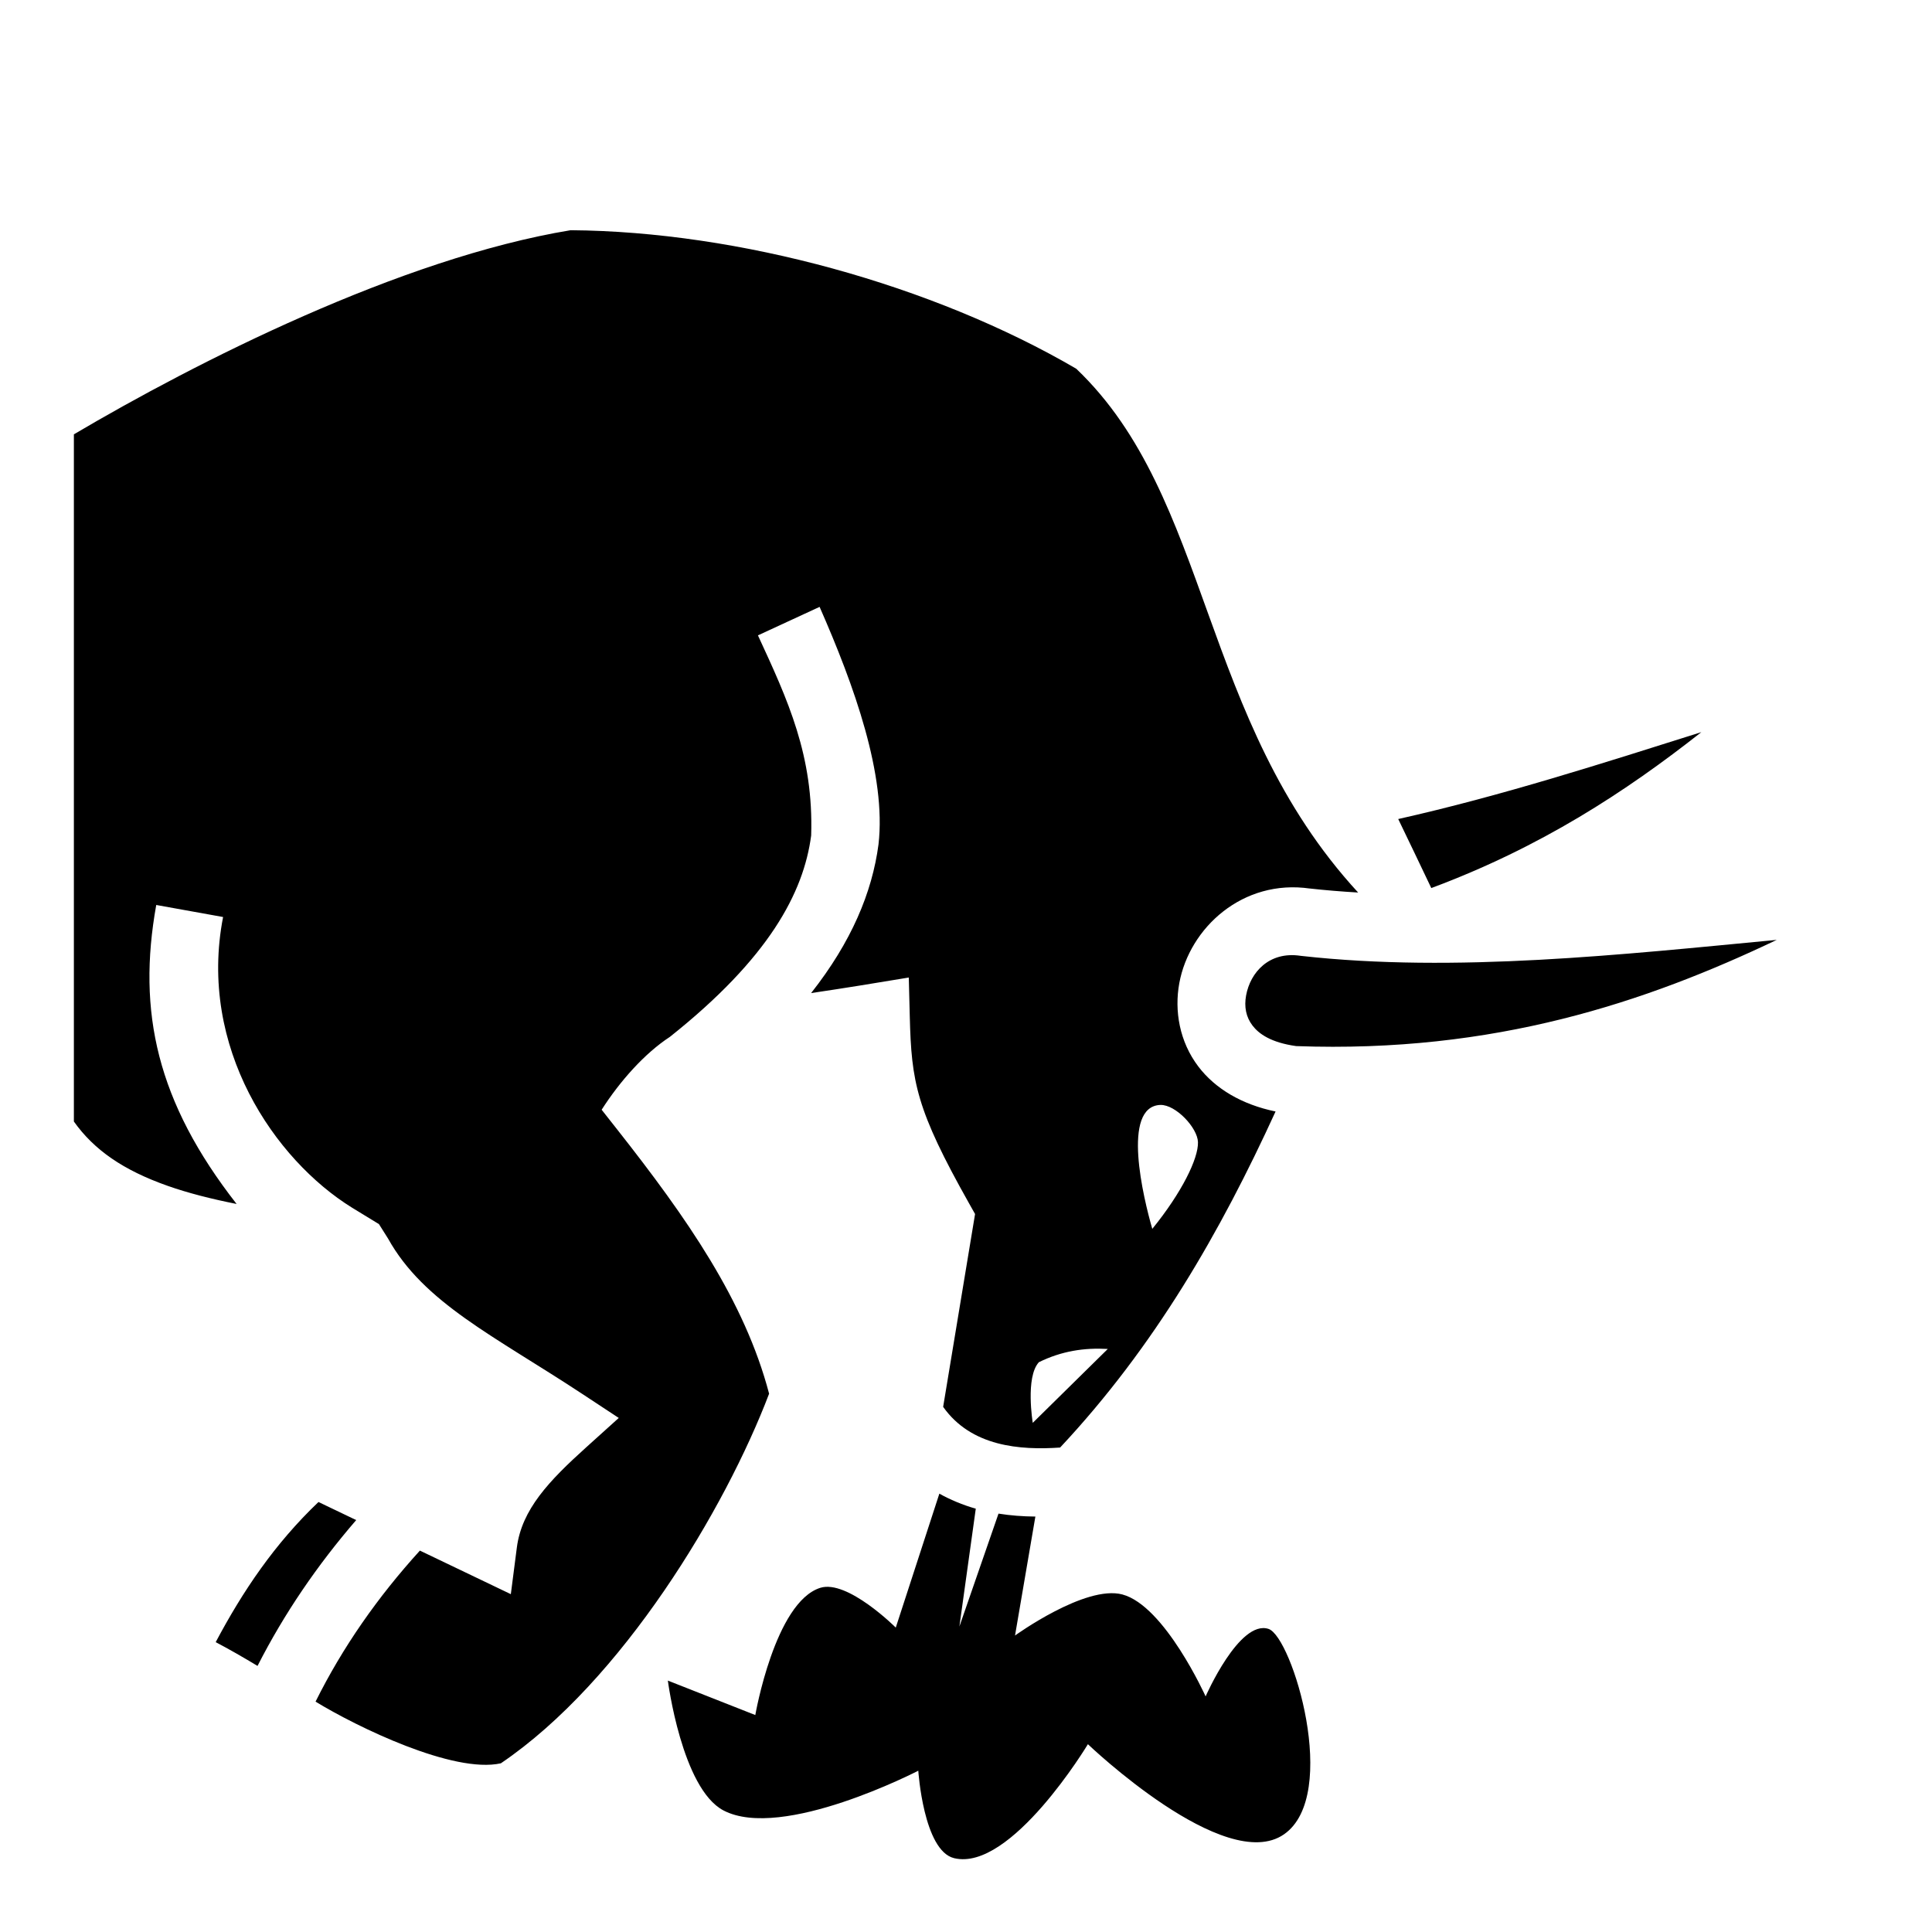
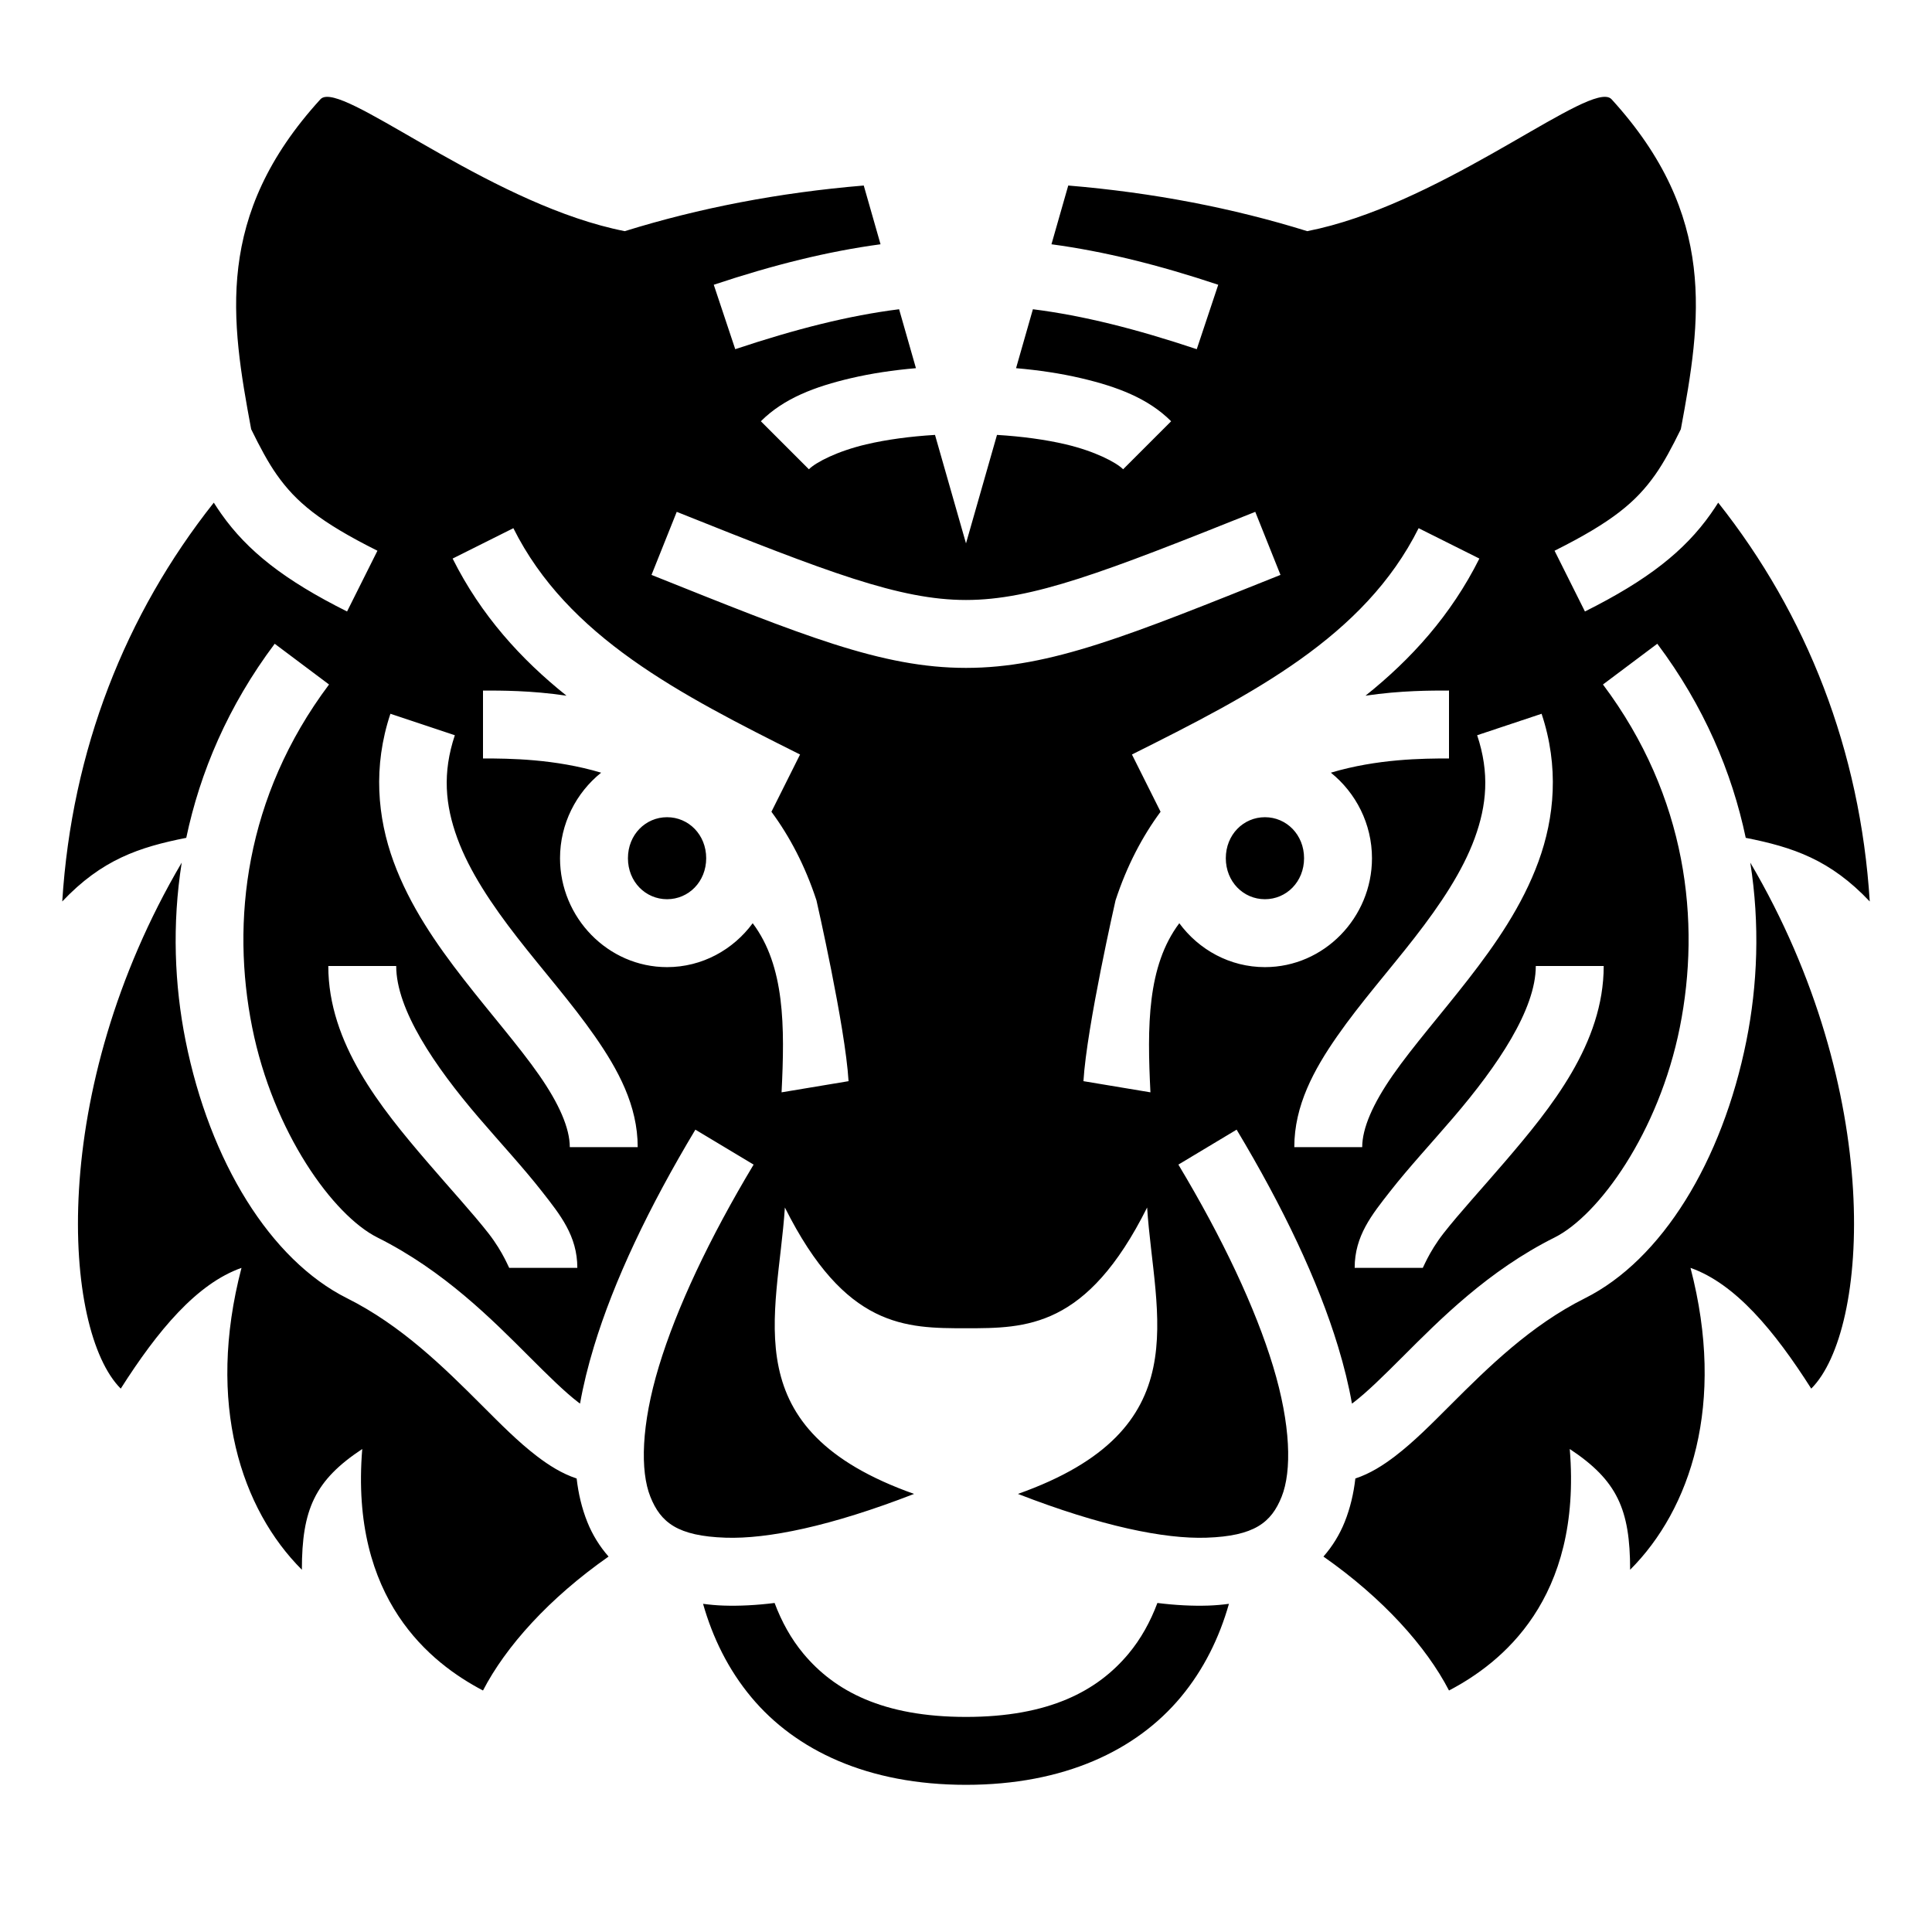
<svg xmlns="http://www.w3.org/2000/svg" viewBox="0 0 512 512">
-   <path fill="#000" d="M151.22 61.008c-45.151 7.449-99.44 35.085-131.642 54.097V297.21c5.34 7.523 13.07 12.906 24.904 17.07 5.308 1.868 11.417 3.433 18.221 4.783-21.112-27.026-26.391-50.921-21.297-79.236l17.715 3.192c-6.724 34.584 13.695 64.344 34.152 77.013l7.15 4.37 2.407 3.814c9.482 17.063 28.034 25.752 51.426 41.152l9.723 6.403-8.645 7.798c-9.834 8.873-17.062 16.44-18.367 26.559l-1.592 12.342-24.098-11.545c-11.192 12.316-20.47 25.593-27.652 40.025 10.977 6.704 36.525 19.136 49.105 16.346 32.21-21.813 59.517-67.5 71.09-97.953-6.484-24.65-21.778-46.56-40.277-70.047l-4.1-5.205c4.853-7.592 11.429-14.973 18.084-19.31 26.259-20.873 35.437-38.189 37.44-53.362.675-21.155-6.159-35.841-14.106-53.04l16.34-7.55c9.207 20.935 17.712 44.638 15.611 62.947-1.68 12.732-7.198 25.876-17.857 39.399 9.34-1.382 16.555-2.574 25.883-4.121l.262 10.343c.44 17.375 1.668 24.569 15.748 49.57l1.554 2.763-8.457 51.103c7.432 10.524 20.33 11.513 30.994 10.781 25.144-26.855 42.492-57.16 57.1-89.058-8.896-1.83-15.986-6.023-20.451-11.895-5.026-6.609-6.408-14.801-5.057-22.137 2.702-14.67 16.832-27.65 34.66-25.044l-.304-.04c4.278.478 8.63.829 13.035 1.09-42.222-45.878-38.747-104.57-74.713-138.82-37.98-22.166-89.34-36.372-133.988-36.701zm299.657 133.017c-25.974 8.19-52.938 16.89-80.334 23.028a3126.23 3126.23 0 0 1 8.764 18.293c29.023-10.805 51.564-25.555 71.57-41.32zm19.978 55.053c-40.912 3.884-85.203 8.795-125.962 4.25l-.153-.017-.152-.022c-8.297-1.213-13.24 4.437-14.356 10.494-.557 3.029-.034 5.724 1.684 7.983 1.688 2.22 4.886 4.52 11.58 5.46 52.566 1.922 92.792-11.677 127.36-28.148zm-163.32 43.738c4.068-.076 9.831 6.07 9.94 9.87.123 4.33-4.278 13.351-12.106 22.978-2.335-8.081-8.27-32.478 2.166-32.848zm-13.96 64.67l-19.882 19.58s-2.011-12.095 1.621-16.068c6.037-2.969 12.016-3.867 18.26-3.512zm-44.636 38.348l-11.55 35.494s-12.831-12.815-20.018-10.535c-12.026 3.815-17.207 33.71-17.207 33.71l-23.176-9.13s3.691 28.627 14.748 34.416c15.559 8.145 51.621-10.535 51.621-10.535s1.372 21.203 9.483 23.176c15.088 3.669 35.467-30.2 35.467-30.2s36.32 34.765 51.972 23.88c14.938-10.39 2.14-52.38-4.103-54.432-7.744-2.546-16.676 17.888-16.676 17.888s-10.826-24.025-22.063-27.017c-9.81-2.613-28.445 10.885-28.445 10.885l5.393-31.528c-3.305-.031-6.567-.272-9.77-.781l-10.37 29.932 4.347-31.245c-3.373-.936-6.912-2.436-9.653-3.978zM84.4 398.047c-11.613 11.065-20.069 23.628-27.237 37.137 3.725 1.954 7.425 4.1 11.086 6.3 7.066-13.88 15.86-26.738 26.148-38.648z" />
+   <path fill="#000" d="M425.479 25.666c.695.03 1.233.235 1.6.637 28.156 30.856 23.75 58.537 18.36 87.437-2.37 4.836-4.483 8.801-6.79 12.07-5.074 7.188-11.345 12.477-26.674 20.141l8.05 16.098c16.671-8.336 26.4-16.047 33.327-25.86a76.374 76.374 0 0 0 1.99-2.98c23.481 29.638 37.639 65.615 40.162 105.69-10.473-11.076-20.322-14.383-32.865-16.864-3.655-17.373-11.07-34.942-23.44-51.433l-14.398 10.796c22.344 29.793 25.952 62.948 20.375 90.836-5.578 27.889-21.494 49.864-33.201 55.717-17.61 8.805-30.338 21.686-40.338 31.686-5 5-9.353 9.287-12.854 11.965-.175.133-.333.24-.502.365-.852-4.857-2.097-9.886-3.67-15.076-5.313-17.534-14.622-37.068-26.894-57.522l-15.434 9.262c11.728 19.546 20.419 38.012 25.106 53.478 4.687 15.467 4.988 27.718 2.256 34.55-2.733 6.83-7.22 10.423-19.944 10.847-11.082.37-27.763-2.992-49.941-11.604C317.866 378.86 305.89 348.962 304 320c-16 32-32 32-48 32s-32 0-48-32c-1.89 28.962-13.866 58.859 34.24 75.902-22.178 8.612-38.86 11.973-49.941 11.604-12.724-.424-17.211-4.017-19.944-10.848-2.732-6.83-2.43-19.082 2.256-34.549 4.687-15.466 13.378-33.932 25.106-53.478l-15.434-9.262c-12.272 20.454-21.581 39.988-26.894 57.522-1.573 5.19-2.818 10.22-3.67 15.076-.169-.124-.327-.232-.502-.365-3.501-2.678-7.854-6.965-12.854-11.965-10-10-22.728-22.88-40.338-31.686-11.707-5.853-27.623-27.828-33.2-55.717-5.578-27.888-1.97-61.043 20.374-90.836l-14.398-10.796c-12.37 16.491-19.785 34.06-23.44 51.433-12.543 2.48-22.392 5.788-32.865 16.863 2.523-40.074 16.68-76.05 40.162-105.689a76.374 76.374 0 0 0 1.99 2.98c6.927 9.813 16.656 17.524 33.327 25.86l8.05-16.098c-15.329-7.664-21.6-12.953-26.673-20.14-2.308-3.27-4.42-7.235-6.791-12.07-5.39-28.9-9.796-56.582 18.36-87.438.367-.402.905-.607 1.6-.637 9.097-.394 45.217 28.95 79.051 35.594 19.651-6.115 40.847-10.22 63.332-12.094l4.448 15.568c-13.92 1.875-28.343 5.444-44.198 10.729l5.692 17.074c16.147-5.382 30.123-8.91 43.425-10.584l4.463 15.62c-6.012.517-11.858 1.388-17.295 2.667-9.38 2.207-17.681 5.276-23.802 11.397l12.726 12.726c1.88-1.879 7.578-4.81 15.198-6.603 5.387-1.268 11.681-2.114 18.226-2.506L256 144l8.213-28.746c6.545.392 12.839 1.238 18.226 2.506 7.62 1.793 13.319 4.724 15.198 6.603l12.726-12.726c-6.12-6.121-14.422-9.19-23.802-11.397-5.437-1.279-11.283-2.15-17.295-2.668l4.463-15.619c13.302 1.673 27.278 5.202 43.425 10.584l5.692-17.074c-15.855-5.285-30.278-8.854-44.198-10.729l4.448-15.568c22.485 1.873 43.68 5.98 63.332 12.094 33.834-6.643 69.954-35.988 79.05-35.594zm-92.82 109.979c-40 16-59.059 23.357-76.659 23.357-17.6 0-36.658-7.357-76.658-23.357l-6.684 16.71c40 16 60.942 24.643 83.342 24.643s43.342-8.643 83.342-24.643zm43.292 4.33c-14.39 28.78-43.976 43.976-75.976 59.976l7.588 15.172c-4.818 6.521-8.924 14.296-11.934 23.482 0 0-7.629 33.395-8.506 47.916l17.754 2.958C304 272 304 256 312.527 244.664c5.173 7.024 13.406 11.635 22.694 11.635 15.685 0 28.367-13.15 28.367-28.863 0-9.105-4.264-17.342-10.897-22.666 12.317-3.675 24.332-3.772 31.309-3.772v-17.996c-4.717 0-12.708-.032-22.129 1.363 12.116-9.681 22.675-21.335 30.178-36.34zm-239.902 0l-16.098 8.05c7.503 15.005 18.062 26.659 30.178 36.34-9.421-1.395-17.412-1.363-22.129-1.363v17.996c6.977 0 18.992.097 31.309 3.772-6.633 5.324-10.897 13.561-10.897 22.666 0 15.712 12.682 28.863 28.367 28.863 9.288 0 17.521-4.611 22.694-11.635C208 256 208 272 207.123 289.48l17.754-2.958c-.877-14.521-8.506-47.916-8.506-47.916-3.01-9.186-7.116-16.96-11.934-23.482l7.588-15.172c-32-16-61.586-31.196-75.976-59.976zm272.488 49.18l-17.074 5.69c3.336 10.009 2.55 18.53-.664 27.313-3.214 8.784-9.13 17.608-15.903 26.317-6.773 8.708-14.338 17.246-20.529 26.129-6.19 8.882-11.365 18.396-11.365 29.396h17.996c0-5 2.826-11.486 8.135-19.104 5.309-7.617 12.744-16.08 19.97-25.37 7.227-9.292 14.312-19.468 18.598-31.184 4.287-11.716 5.5-25.196.836-39.188zm-305.074 0c-4.664 13.991-3.45 27.47.836 39.187 4.286 11.716 11.37 21.892 18.597 31.183 7.227 9.292 14.662 17.754 19.971 25.371 5.31 7.618 8.135 14.104 8.135 19.104h17.996c0-11-5.174-20.514-11.365-29.396-6.191-8.883-13.756-17.42-20.53-26.13-6.773-8.708-12.688-17.532-15.902-26.316-3.213-8.784-4-17.304-.664-27.312zm231.758 27.413c5.708 0 10.369 4.638 10.369 10.868 0 6.229-4.66 10.865-10.37 10.865-5.708 0-10.368-4.636-10.368-10.865 0-6.23 4.66-10.868 10.369-10.868zm-158.442 0c5.709 0 10.37 4.638 10.37 10.868 0 6.229-4.661 10.865-10.37 10.865-5.708 0-10.369-4.636-10.369-10.865 0-6.23 4.66-10.868 10.37-10.868zm287.065 12.034C499.508 289.222 495.39 352.61 480 368c-9.787-15.381-20.124-27.816-32-32 9.426 36.059 0 64-16 80 0-16-3.432-23.686-16-32 3.293 39.931-18.232 56.793-32 64-6.028-11.65-17.48-24.433-33.275-35.494a31.768 31.768 0 0 0 5.63-9.164c1.46-3.648 2.367-7.5 2.829-11.526 3.896-1.288 7.36-3.491 10.533-5.918 4.999-3.822 9.646-8.535 14.646-13.535 10-10 21.272-21.12 35.662-28.314 20.293-10.147 36.377-36.172 42.8-68.283 2.935-14.677 3.599-30.76 1.019-47.164zm-415.688 0c-2.58 16.403-1.916 32.487 1.02 47.164 6.422 32.111 22.506 58.136 42.799 68.283 14.39 7.195 25.662 18.314 35.662 28.314 5 5 9.647 9.713 14.646 13.535 3.173 2.427 6.637 4.63 10.533 5.918.462 4.027 1.37 7.878 2.829 11.526a31.768 31.768 0 0 0 5.63 9.164C145.48 423.566 134.028 436.35 128 448c-13.768-7.207-35.293-24.069-32-64-12.568 8.314-16 16-16 32-16-16-25.426-43.941-16-80-11.876 4.184-22.213 16.619-32 32-15.39-15.39-19.508-78.778 16.156-139.398zM424.998 256h-17.996c0 11.5-10.11 26.464-21.834 40.143-5.862 6.839-11.89 13.345-16.754 19.56-4.864 6.215-9.412 11.798-9.412 20.297h17.996c0 .5 1.452-3.918 5.588-9.203 4.136-5.285 10.108-11.779 16.246-18.94 12.276-14.321 26.166-31.358 26.166-51.857zm-320 0H87.002c0 20.5 13.89 37.536 26.166 51.857 6.138 7.161 12.11 13.655 16.246 18.94 4.136 5.285 5.588 9.702 5.588 9.203h17.996c0-8.5-4.548-14.082-9.412-20.297-4.864-6.215-10.892-12.721-16.754-19.56-11.724-13.679-21.834-28.642-21.834-40.143zm201.725 168.805c4.823.6 9.34.83 13.576.69a53.604 53.604 0 0 0 5.383-.466c-2.526 8.899-6.629 17.366-12.768 24.733C301.151 463.877 282 472.998 256 472.998s-45.151-9.12-56.914-23.236c-6.14-7.367-10.242-15.834-12.768-24.733 1.752.236 3.54.404 5.383.465 4.236.141 8.753-.088 13.576-.69 1.86 4.965 4.373 9.518 7.637 13.434 8.237 9.885 21.086 16.764 43.086 16.764s34.849-6.88 43.086-16.764c3.264-3.916 5.776-8.47 7.637-13.433z" />
</svg>
